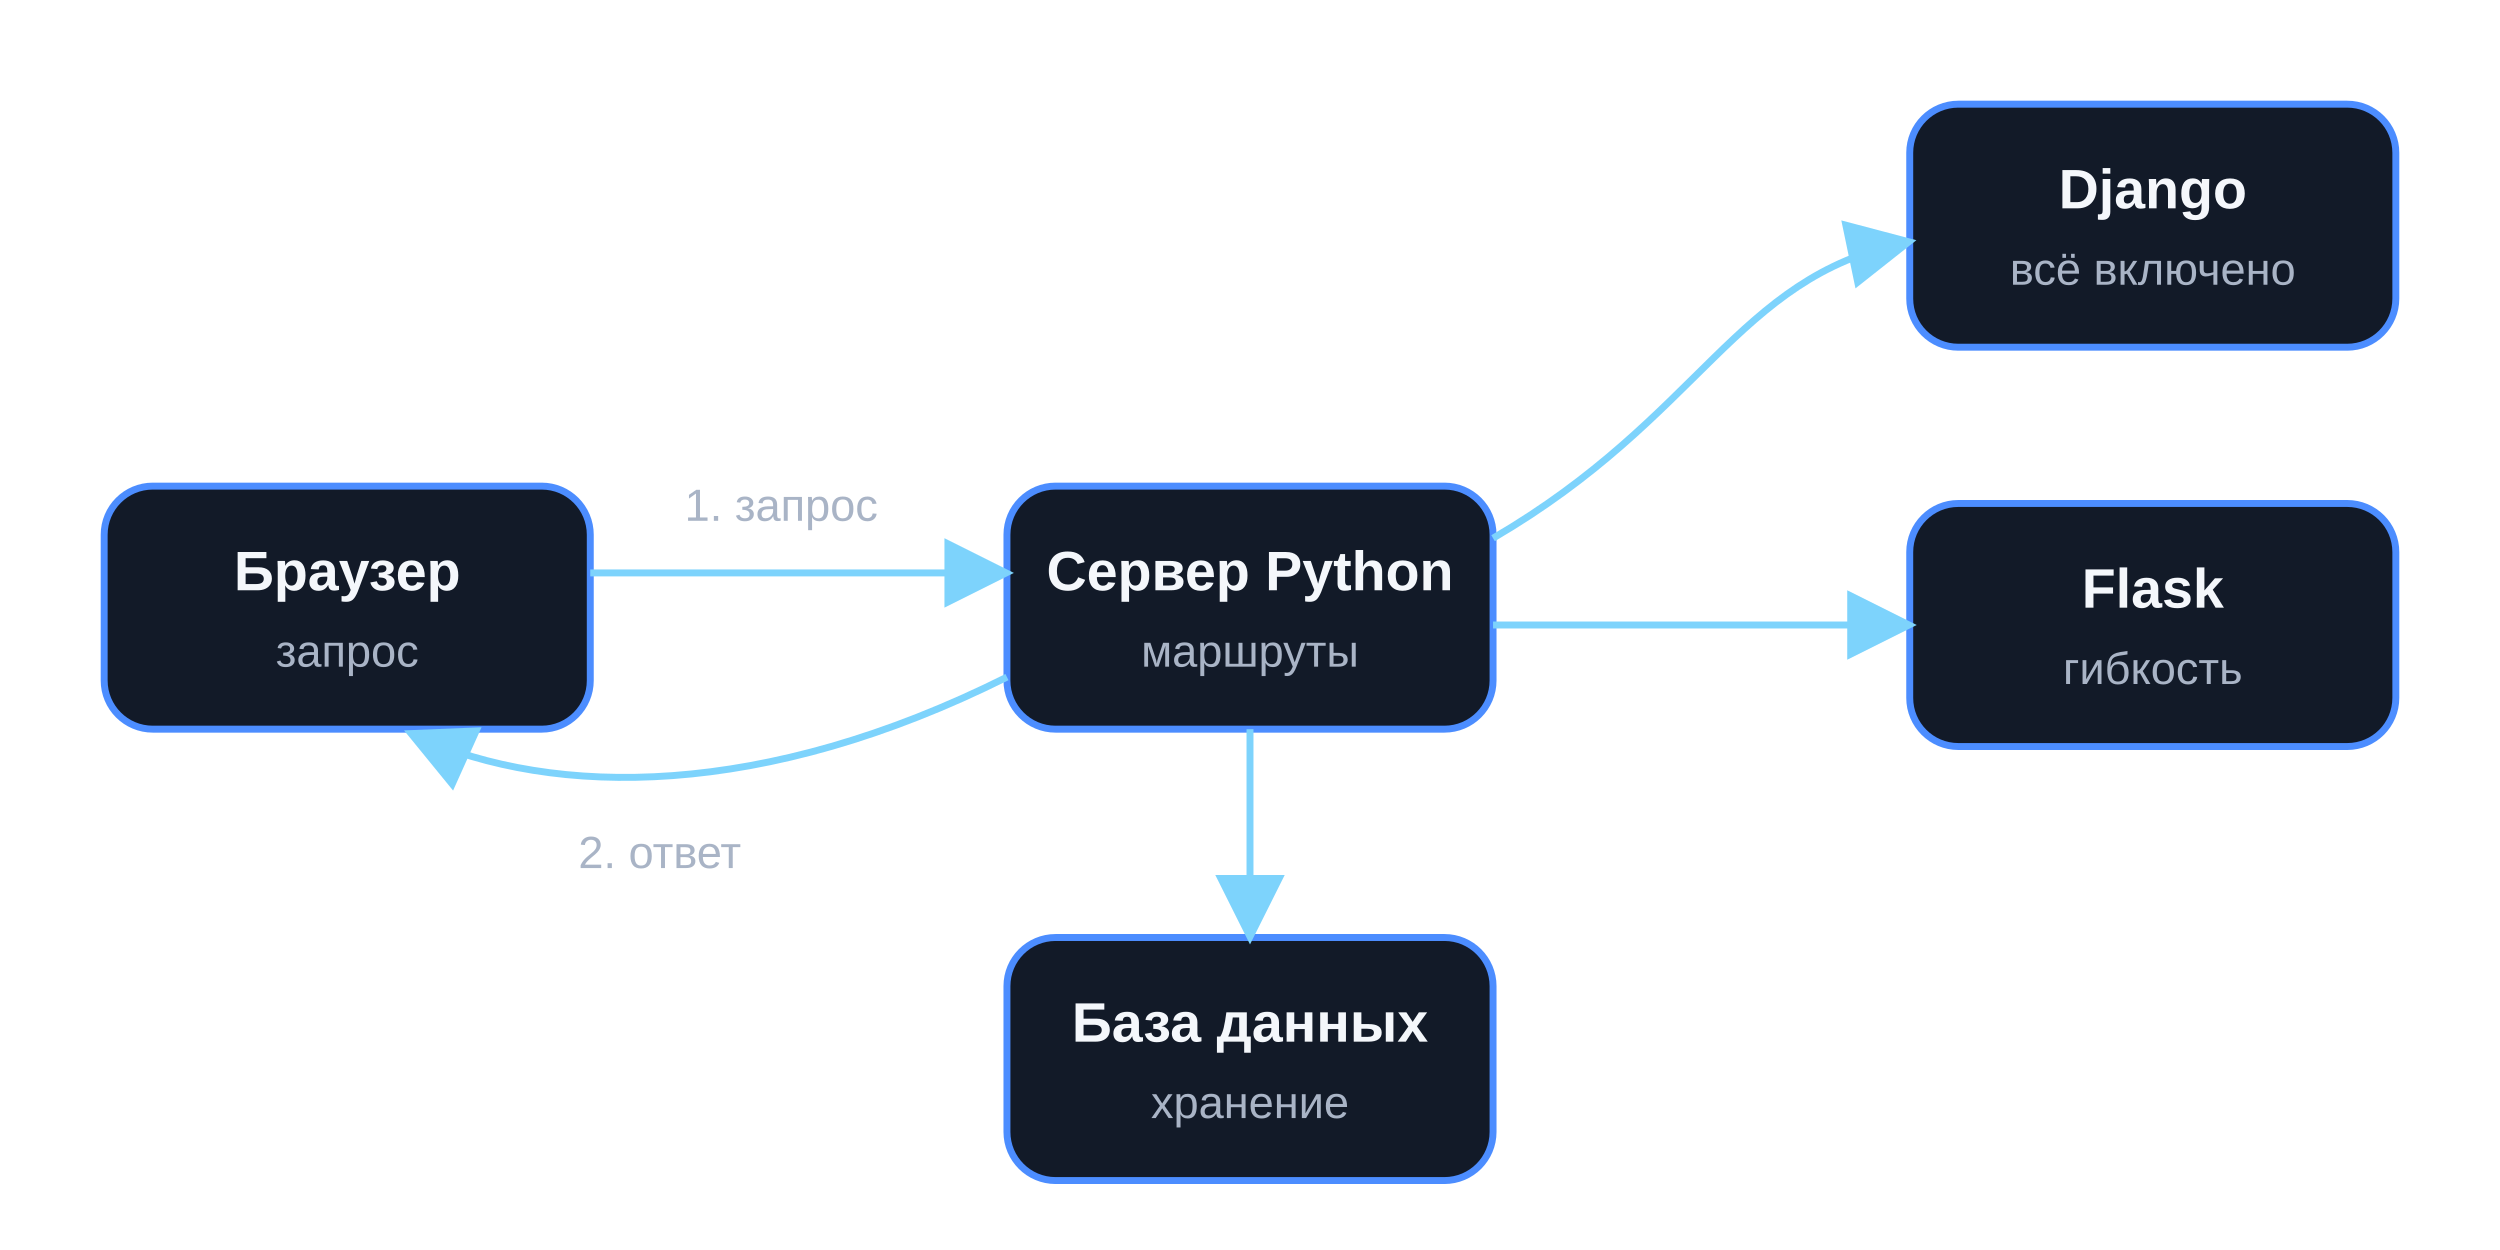
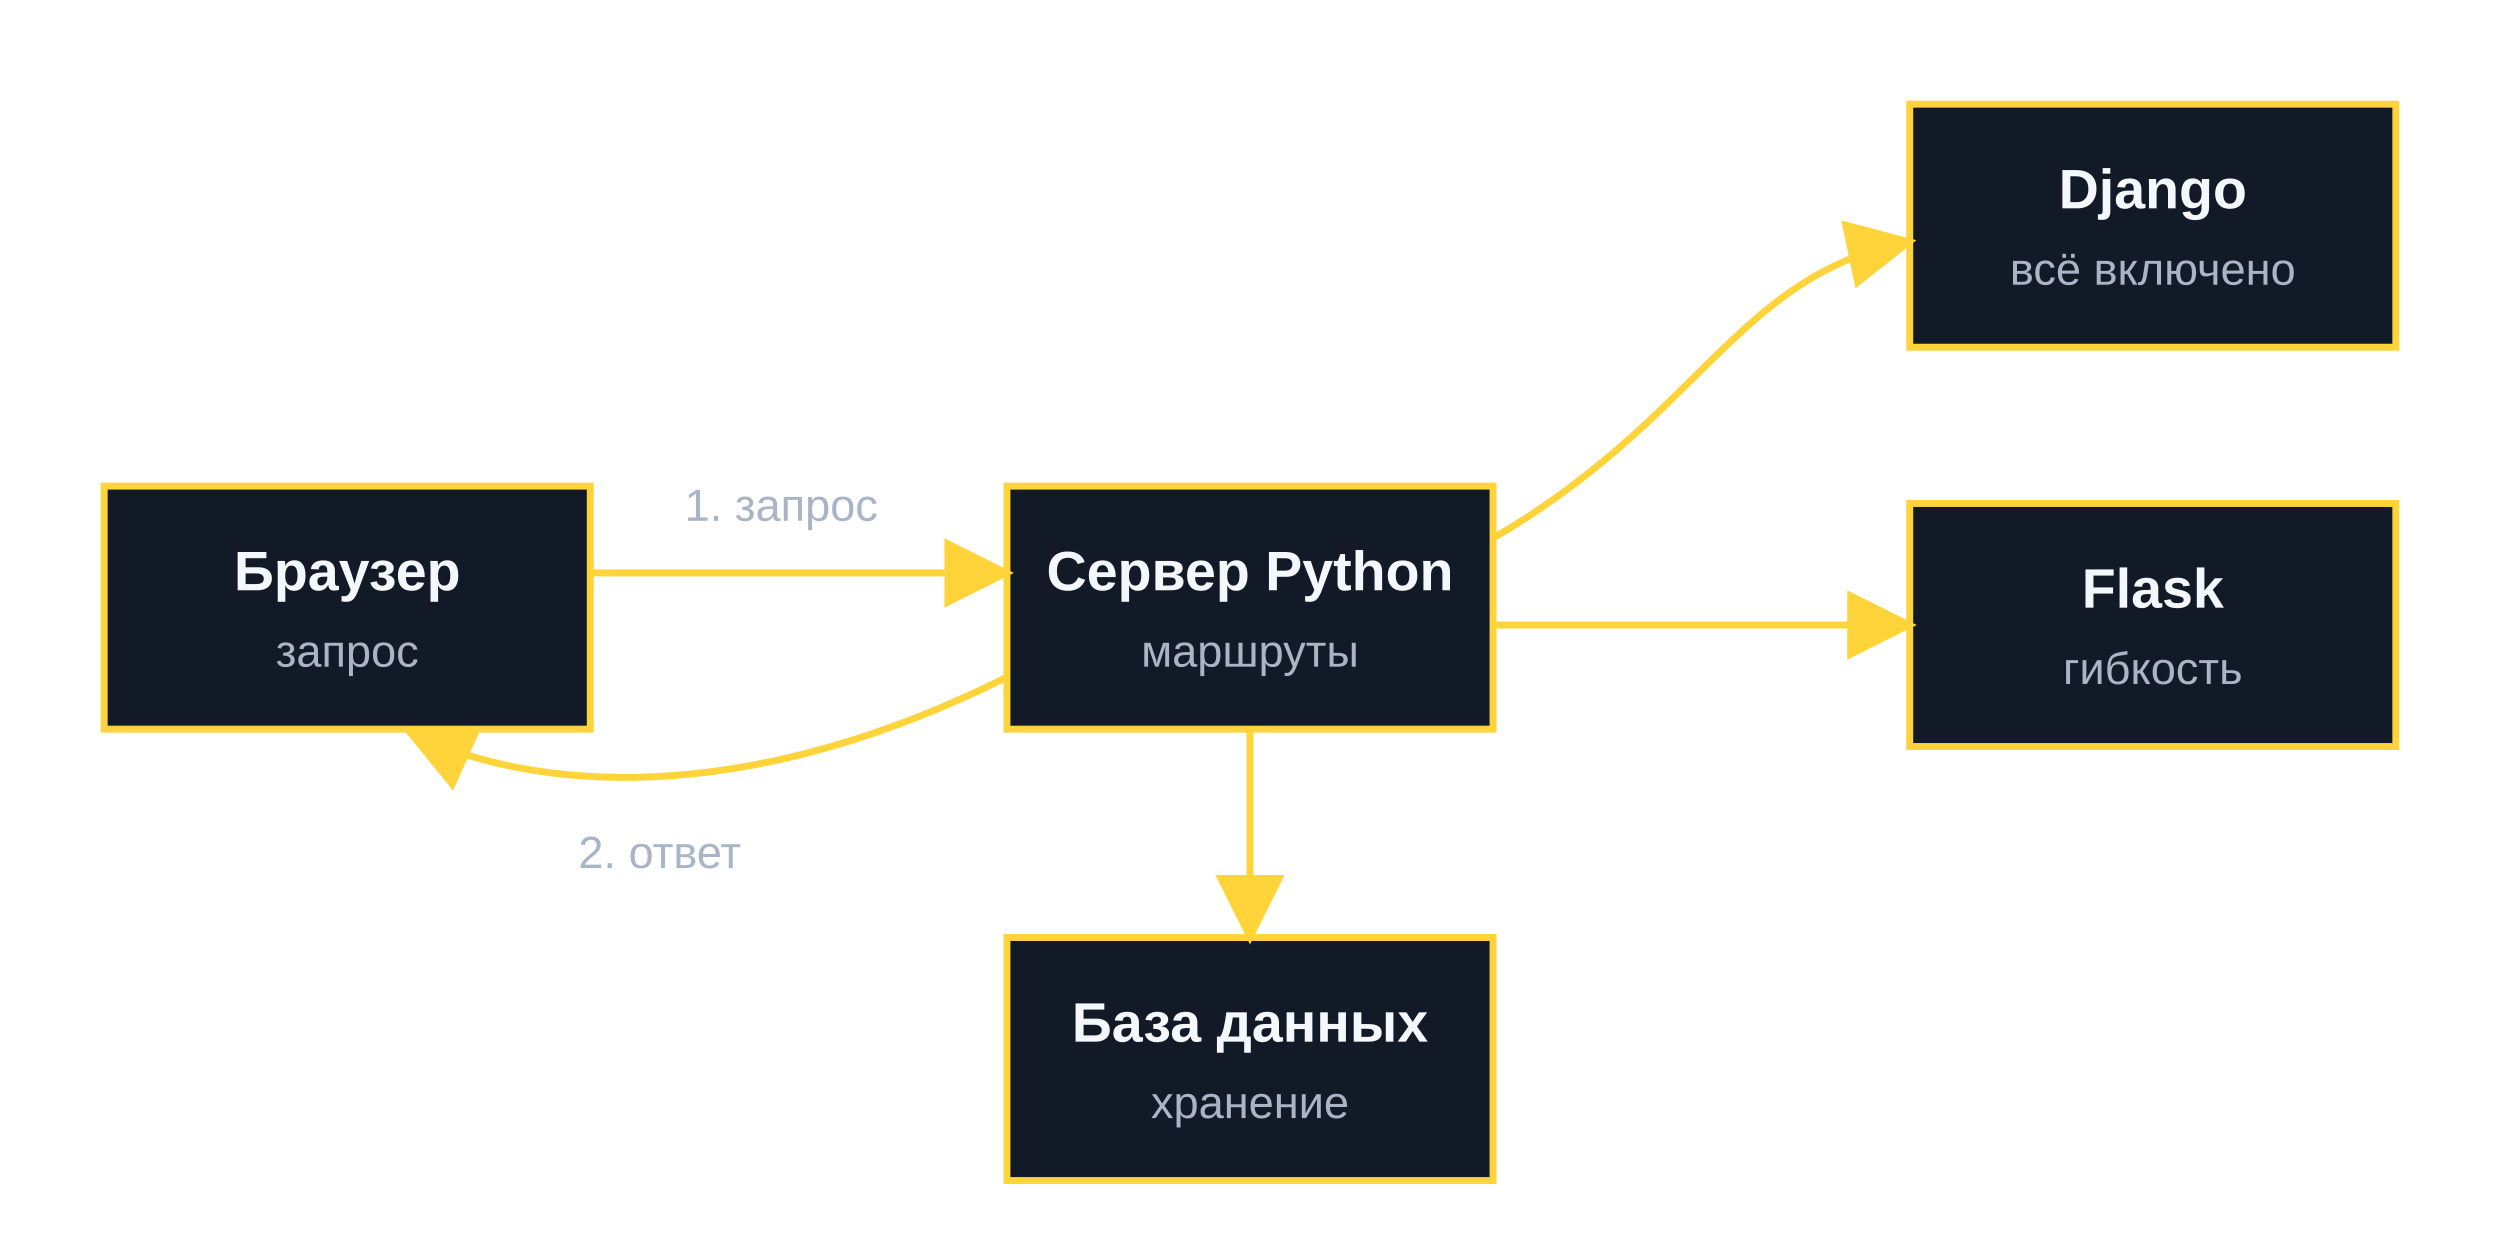
<svg xmlns="http://www.w3.org/2000/svg" viewBox="0 0 720 360" width="720" height="360">
  <style>
-     .km-n { fill: #121a28; stroke: #4c8dff; stroke-width: 2; }
+     .km-n { fill: #121a28; stroke: #ffd43b; stroke-width: 2; }
    .km-t { fill: #f4f7fb; font: 600 16px "Segoe UI", Arial, sans-serif; text-anchor: middle; }
    .km-s { fill: #a9b4c6; font: 13px "Segoe UI", Arial, sans-serif; text-anchor: middle; }
-     .km-l { stroke: #7dd3fc; stroke-width: 2; fill: none; }
+     .km-l { stroke: #ffd43b; stroke-width: 2; fill: none; }
  </style>
  <defs>
    <marker id="km-ar" markerWidth="10" markerHeight="10" refX="8" refY="5" orient="auto">
-       <path d="M0,0 L10,5 L0,10 z" fill="#7dd3fc" />
+       <path d="M0,0 L10,5 L0,10 z" fill="#ffd43b" />
    </marker>
  </defs>
-   <rect class="km-n" x="30" y="140" width="140" height="70" rx="14" />
+   <rect class="km-n" x="30" y="140" width="140" height="70" />
  <text class="km-t" x="100" y="170">Браузер</text>
  <text class="km-s" x="100" y="192">запрос</text>
-   <rect class="km-n" x="290" y="140" width="140" height="70" rx="14" />
+   <rect class="km-n" x="290" y="140" width="140" height="70" />
  <text class="km-t" x="360" y="170">Сервер Python</text>
  <text class="km-s" x="360" y="192">маршруты</text>
-   <rect class="km-n" x="550" y="30" width="140" height="70" rx="14" />
+   <rect class="km-n" x="550" y="30" width="140" height="70" />
  <text class="km-t" x="620" y="60">Django</text>
  <text class="km-s" x="620" y="82">всё включено</text>
-   <rect class="km-n" x="550" y="145" width="140" height="70" rx="14" />
+   <rect class="km-n" x="550" y="145" width="140" height="70" />
  <text class="km-t" x="620" y="175">Flask</text>
  <text class="km-s" x="620" y="197">гибкость</text>
-   <rect class="km-n" x="290" y="270" width="140" height="70" rx="14" />
+   <rect class="km-n" x="290" y="270" width="140" height="70" />
  <text class="km-t" x="360" y="300">База данных</text>
  <text class="km-s" x="360" y="322">хранение</text>
  <path class="km-l" d="M170 165 H288" marker-end="url(#km-ar)" />
  <path class="km-l" d="M430 155 C490 120 500 80 548 70" marker-end="url(#km-ar)" />
  <path class="km-l" d="M430 180 H548" marker-end="url(#km-ar)" />
  <path class="km-l" d="M360 210 V268" marker-end="url(#km-ar)" />
  <path class="km-l" d="M290 195 C220 230 160 230 120 212" marker-end="url(#km-ar)" />
  <text class="km-s" x="225" y="150">1. запрос</text>
  <text class="km-s" x="190" y="250">2. ответ</text>
</svg>
